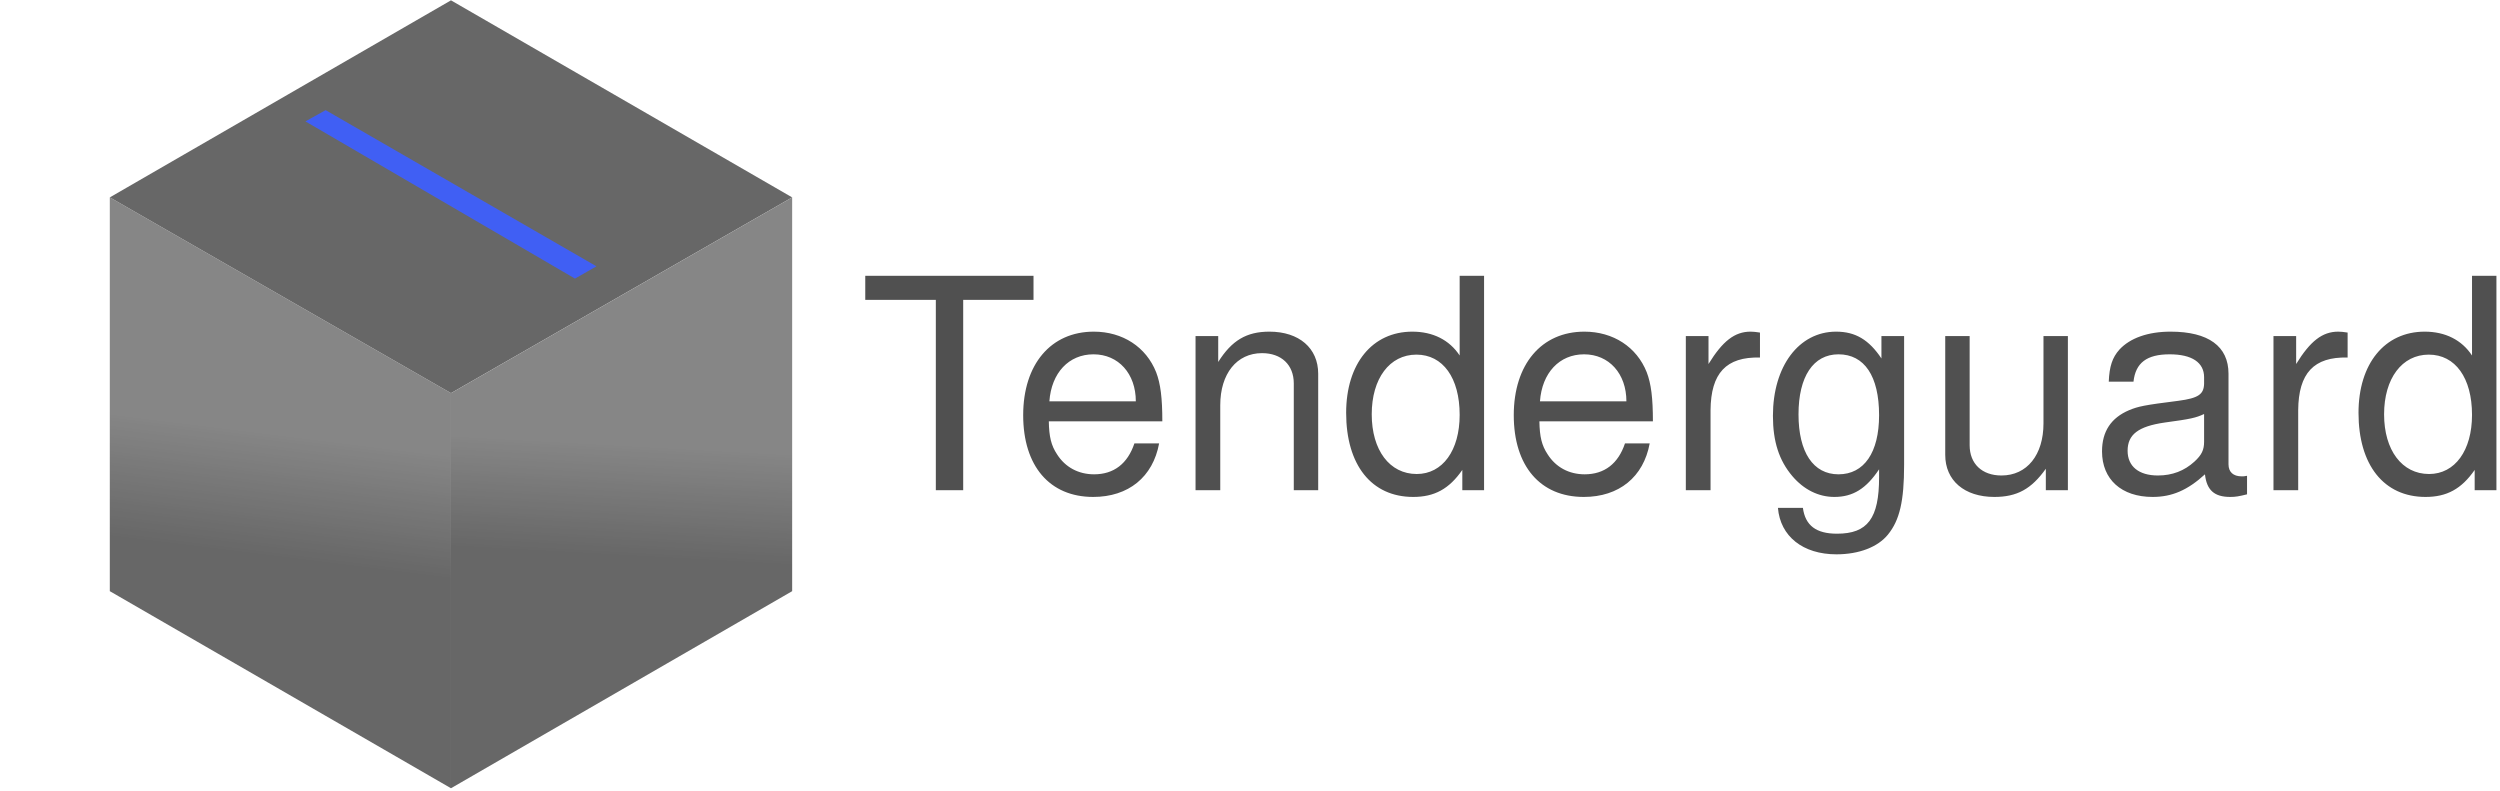
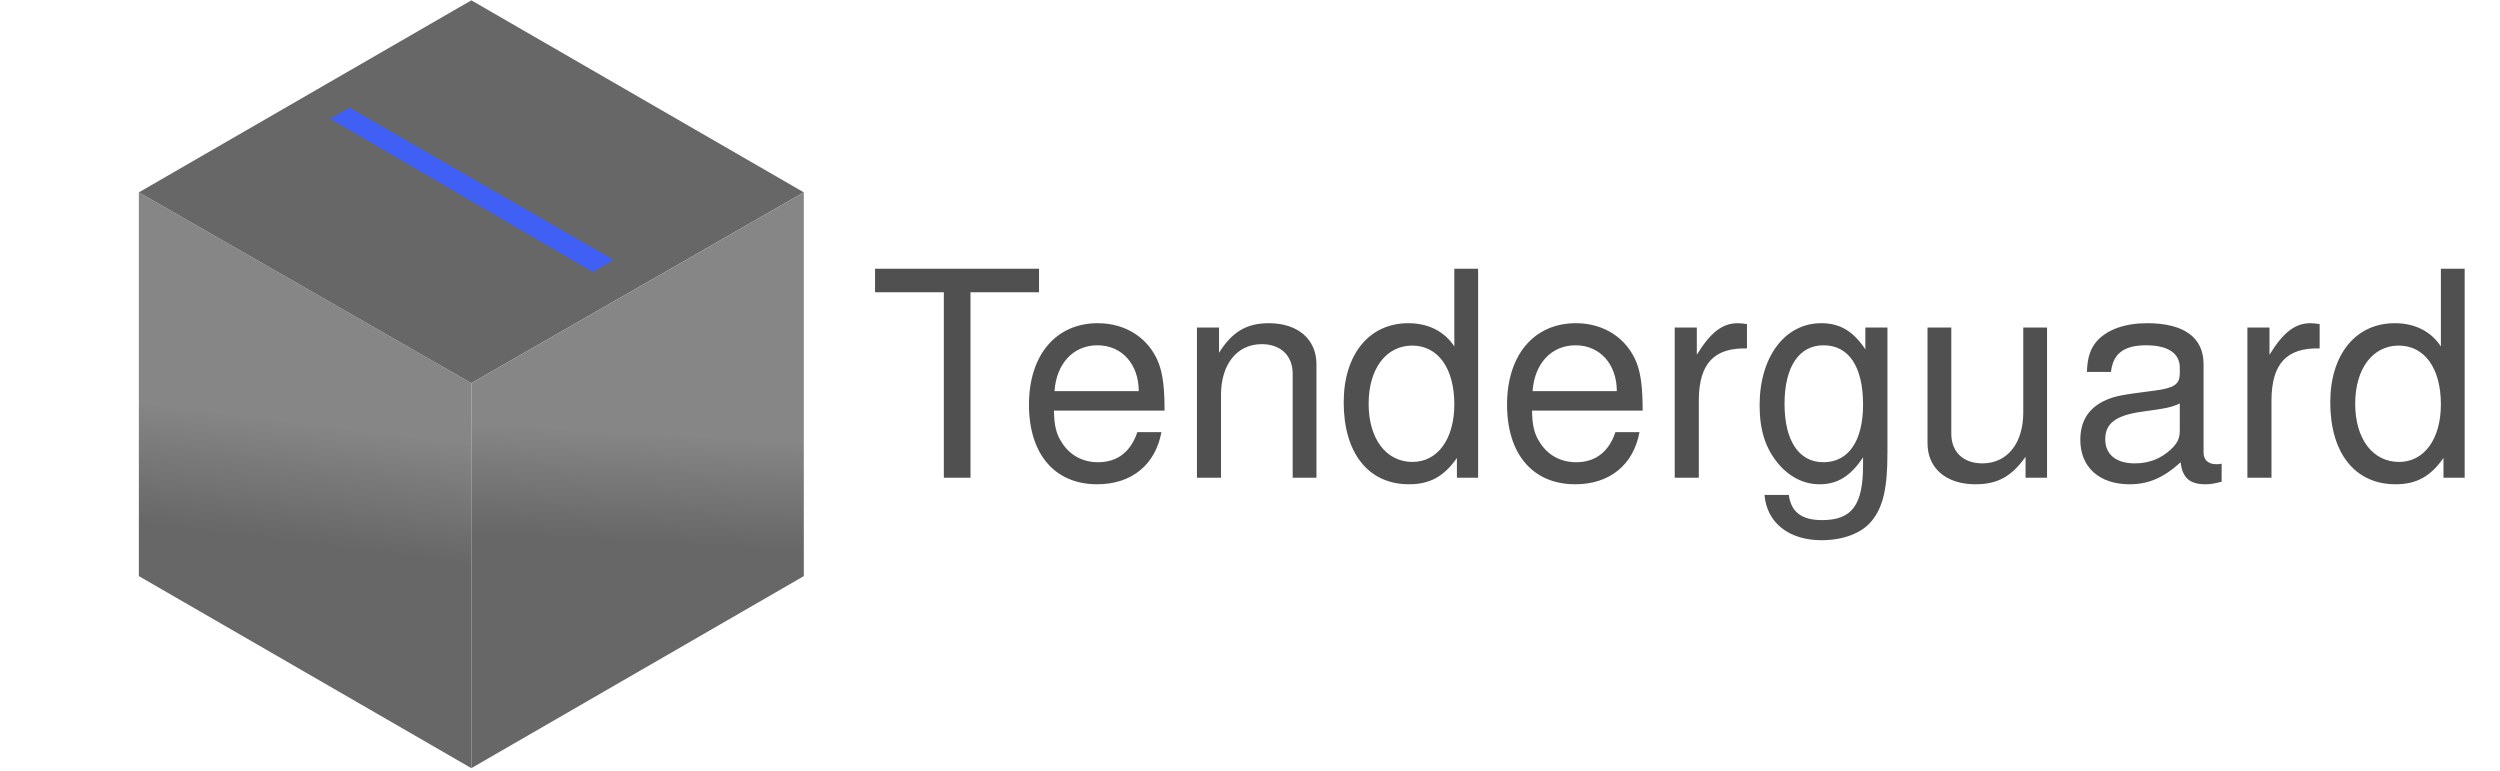
- <svg xmlns="http://www.w3.org/2000/svg" width="765px" height="242px" viewBox="0 0 698 242" version="1.1">
+ <svg xmlns="http://www.w3.org/2000/svg" width="785px" height="242px" viewBox="0 0 698 242" version="1.1">
  <defs>
    <linearGradient x1="50.746%" y1="39.69%" x2="49.215%" y2="60.938%" id="linearGradient-1">
      <stop stop-color="#505050" offset="0%" />
      <stop stop-color="#232323" offset="100%" />
    </linearGradient>
    <linearGradient x1="50.27%" y1="41.429%" x2="49.653%" y2="60.681%" id="linearGradient-2">
      <stop stop-color="#505050" offset="0%" />
      <stop stop-color="#232323" offset="100%" />
    </linearGradient>
  </defs>
  <g id="Page-1" stroke="none" stroke-width="1" fill="none" fill-rule="evenodd">
    <g id="tenderguard_3_eng">
      <g id="Group-20">
        <g id="Group" opacity="0.688" fill-rule="nonzero">
          <polygon id="Shape" fill="url(#linearGradient-1)" points="104.5 120.3 0.1 60.4 0.1 180.9 104.5 241.2" />
          <polygon id="Shape" fill="#232323" points="208.9 60.4 104.5 0.1 0.1 60.4 104.5 120.3" />
          <polygon id="Shape" fill="url(#linearGradient-2)" points="104.5 120.3 104.5 241.2 208.9 180.9 208.9 60.4" />
        </g>
        <polygon id="Path-12" stroke="#405FF4" stroke-width="4" points="64 37.185 66.124 36 145 81.488 142.453 82.943" />
      </g>
      <text id="Tenderguard" font-family="HelveticaNeue-Medium, Helvetica Neue, Helvetica" font-size="90" font-weight="400" fill="#505050">
        <tspan x="229.38" y="150">Tenderguard</tspan>
      </text>
    </g>
  </g>
</svg>
